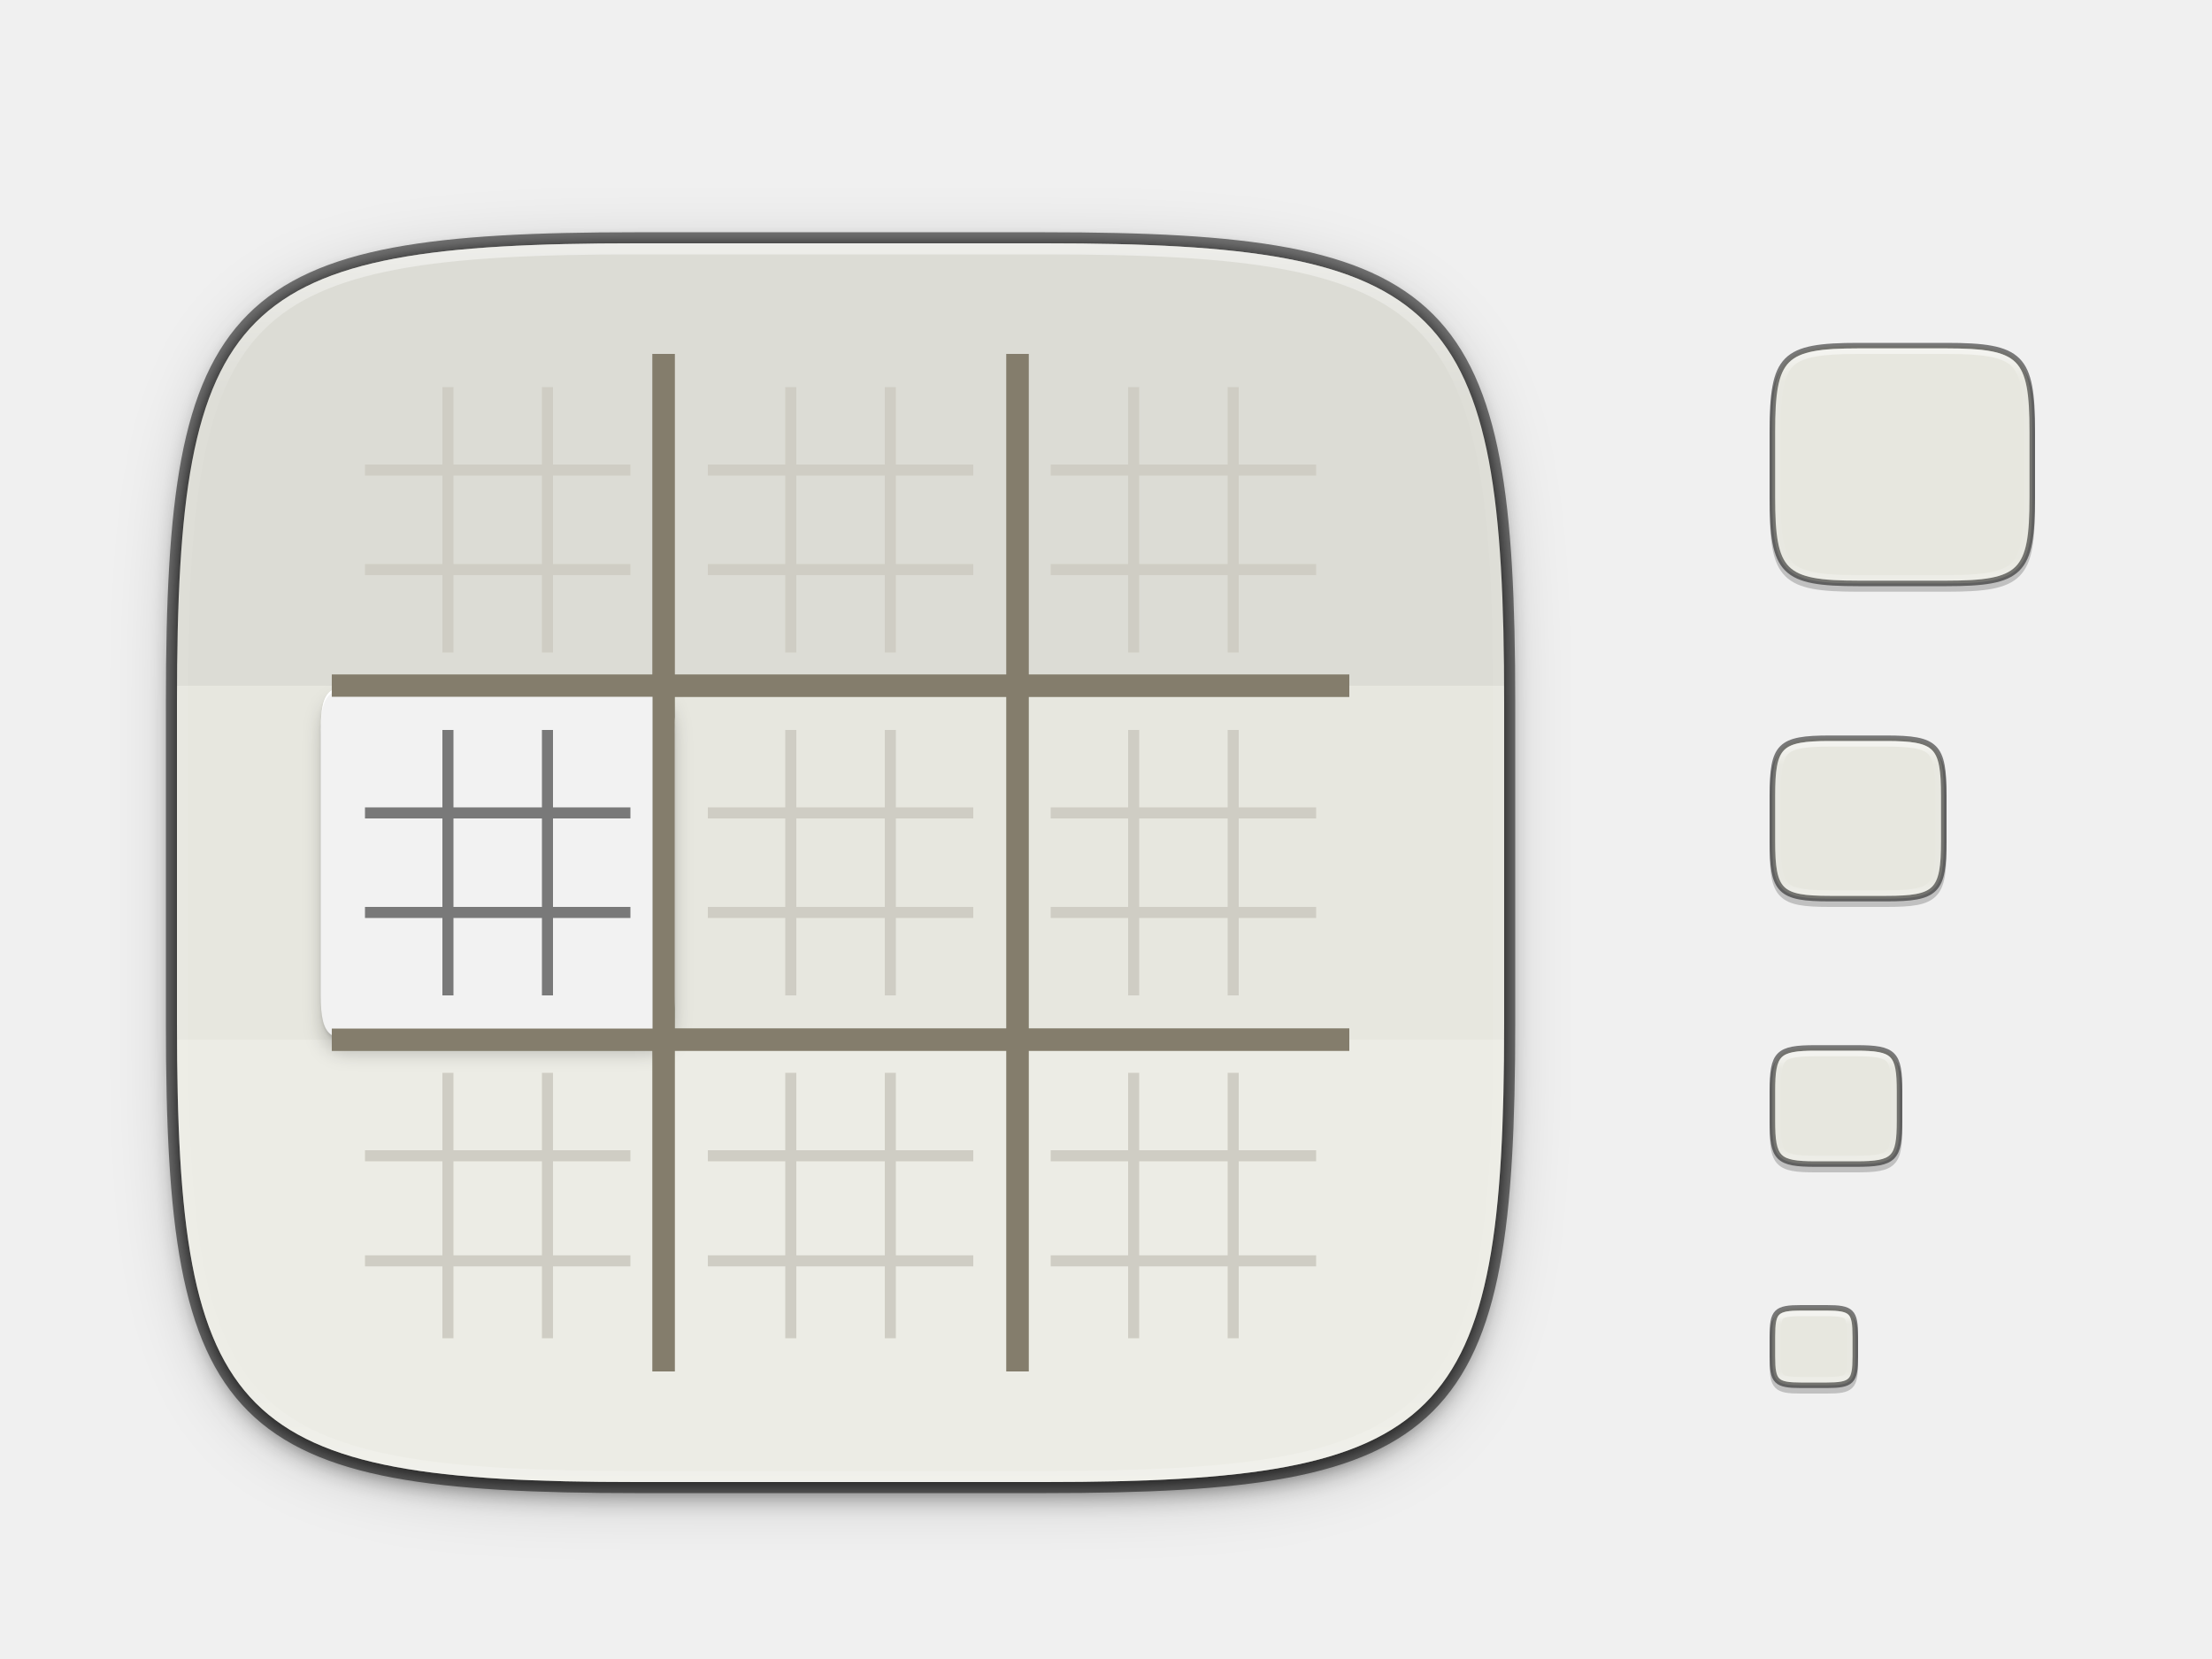
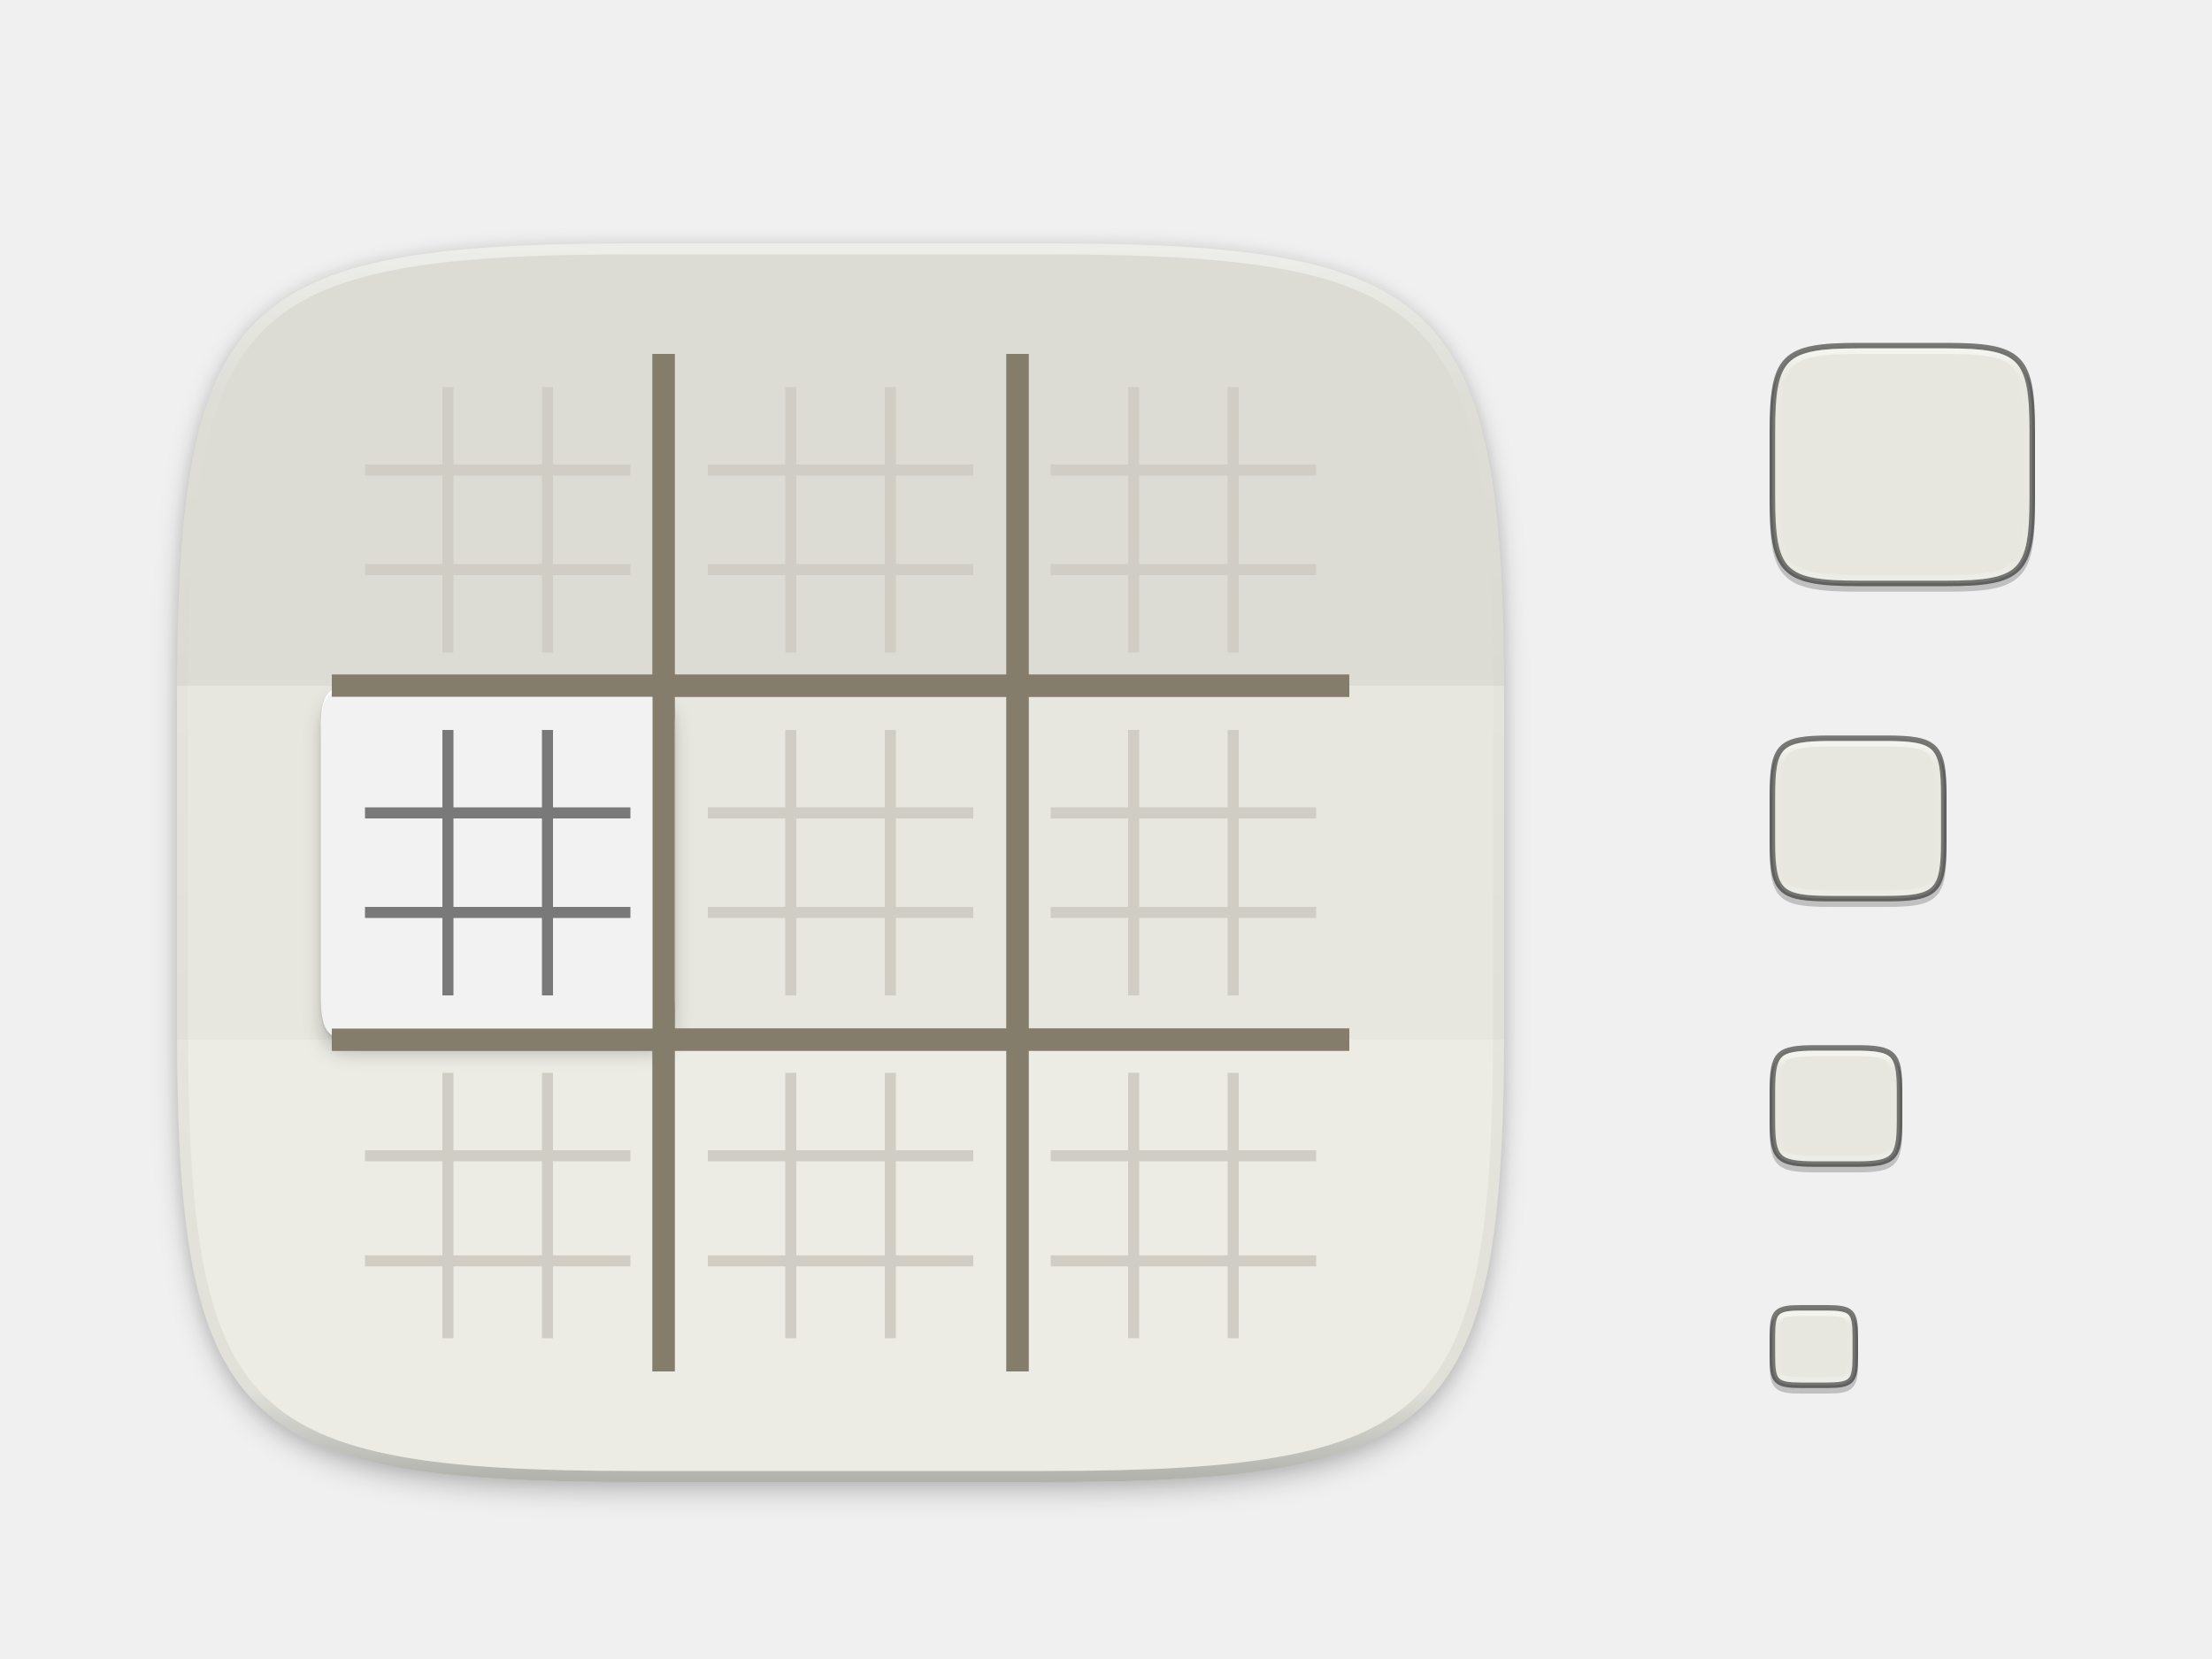
<svg xmlns="http://www.w3.org/2000/svg" xmlns:xlink="http://www.w3.org/1999/xlink" width="400" height="300" id="svg11300" version="1.0" style="display:inline;enable-background:new">
  <defs id="defs3">
    <linearGradient id="linearGradient927">
      <stop style="stop-color:#ffffff;stop-opacity:1;" offset="0" id="stop923" />
      <stop id="stop933" offset="0.125" style="stop-color:#ffffff;stop-opacity:0.098" />
      <stop id="stop931" offset="0.925" style="stop-color:#ffffff;stop-opacity:0.098" />
      <stop style="stop-color:#ffffff;stop-opacity:0.498" offset="1" id="stop925" />
    </linearGradient>
    <clipPath clipPathUnits="userSpaceOnUse" id="clipPath9430">
      <path id="path9432" d="m 166.062,-196 h 179.875 C 491.235,-196 512,-175.287 512,-30.125 v 148.25 C 512,263.286 491.235,284 345.938,284 H 166.062 C 20.765,284 0,263.286 0,118.125 V -30.125 C 0,-175.287 20.765,-196 166.062,-196 Z" style="color:#000000;display:inline;overflow:visible;visibility:visible;fill:#ffffff;fill-opacity:1;fill-rule:nonzero;stroke:none;stroke-width:1;marker:none;enable-background:new" />
    </clipPath>
    <linearGradient xlink:href="#linearGradient927" id="linearGradient929" x1="168" y1="239" x2="168" y2="279" gradientUnits="userSpaceOnUse" gradientTransform="matrix(-1,0,0,1,512,-175)" />
    <linearGradient xlink:href="#linearGradient927" id="linearGradient965" x1="112" y1="255" x2="112" y2="281" gradientUnits="userSpaceOnUse" gradientTransform="matrix(-1,0,0,1,448,-120)" />
    <linearGradient xlink:href="#linearGradient927" id="linearGradient1006" x1="64" y1="263" x2="64" y2="281" gradientUnits="userSpaceOnUse" gradientTransform="matrix(-1,0,0,1,396,-72)" />
    <linearGradient xlink:href="#linearGradient927" id="linearGradient1045" x1="760" y1="254" x2="760" y2="265" gradientUnits="userSpaceOnUse" gradientTransform="translate(-432,-16)" />
    <clipPath clipPathUnits="userSpaceOnUse" id="clipPath1082">
      <path id="path1084" d="M 361.938,-212 C 507.235,-212 528,-191.287 528,-46.125 V 70.125 C 528,215.286 507.235,236 361.938,236 H 214.062 C 68.765,236 48,215.286 48,70.125 V -46.125 C 48,-191.287 68.765,-212 214.062,-212 Z" style="display:inline;opacity:1;fill:#8c59d9;fill-opacity:1;stroke:none;stroke-width:2;stroke-linecap:round;stroke-linejoin:round;stroke-miterlimit:4;stroke-dasharray:none;stroke-dashoffset:0;stroke-opacity:1;enable-background:new" />
    </clipPath>
-     <linearGradient xlink:href="#linearGradient927" id="linearGradient1108" x1="296" y1="-212" x2="296" y2="236" gradientUnits="userSpaceOnUse" />
-     <filter style="color-interpolation-filters:sRGB" id="filter4560" x="-0.023" width="1.046" y="-0.025" height="1.05">
-       <feGaussianBlur stdDeviation="2.32" id="feGaussianBlur4562" />
-     </filter>
    <filter style="color-interpolation-filters:sRGB" id="filter4569" x="-0.012" width="1.023" y="-0.012" height="1.025">
      <feGaussianBlur stdDeviation="1.16" id="feGaussianBlur4571" />
-     </filter>
-     <filter style="color-interpolation-filters:sRGB" id="filter4575" x="-0.058" width="1.116" y="-0.062" height="1.124">
-       <feGaussianBlur stdDeviation="5.8" id="feGaussianBlur4577" />
    </filter>
    <filter style="color-interpolation-filters:sRGB" id="filter12940" x="-0.06" width="1.12" y="-0.06" height="1.12">
      <feGaussianBlur stdDeviation="3.2" id="feGaussianBlur12942" />
    </filter>
    <filter style="color-interpolation-filters:sRGB" id="filter12934" x="-0.012" width="1.024" y="-0.012" height="1.024">
      <feGaussianBlur stdDeviation="0.64" id="feGaussianBlur12936" />
    </filter>
+     <filter style="color-interpolation-filters:sRGB" id="filter904" x="-0.023" width="1.046" y="-0.025" height="1.05">
+       <feGaussianBlur stdDeviation="2.32" id="feGaussianBlur906" />
+     </filter>
+     <linearGradient xlink:href="#linearGradient1013" id="linearGradient1108" x1="296" y1="-212" x2="296" y2="236" gradientUnits="userSpaceOnUse" />
+     <linearGradient id="linearGradient1013">
+       <stop id="stop1005" offset="0" style="stop-color:#ffffff;stop-opacity:1;" />
+       <stop style="stop-color:#ffffff;stop-opacity:0.098" offset="0.125" id="stop1007" />
+       <stop style="stop-color:#000000;stop-opacity:0.098" offset="0.925" id="stop1009" />
+       <stop id="stop1011" offset="1" style="stop-color:#000000;stop-opacity:0.498" />
+     </linearGradient>
+     <clipPath clipPathUnits="userSpaceOnUse" id="clipPath1082-3">
+       <path id="path1084-6" d="M 361.938,-212 C 507.235,-212 528,-191.287 528,-46.125 V 70.125 C 528,215.286 507.235,236 361.938,236 H 214.062 C 68.765,236 48,215.286 48,70.125 V -46.125 C 48,-191.287 68.765,-212 214.062,-212 Z" style="display:inline;opacity:1;fill:#8c59d9;fill-opacity:1;stroke:none;stroke-width:2;stroke-linecap:round;stroke-linejoin:round;stroke-miterlimit:4;stroke-dasharray:none;stroke-dashoffset:0;stroke-opacity:1;enable-background:new" />
+     </clipPath>
  </defs>
  <g style="display:inline" id="layer1">
    <g style="display:none" id="layer7">
      <text y="-8.255" xml:space="preserve" x="19.007" style="font-style:normal;font-variant:normal;font-weight:normal;font-stretch:normal;line-height:0%;font-family:'DejaVu Sans';-inkscape-font-specification:'DejaVu Sans';display:inline;fill:#000000;fill-opacity:1;stroke:none;enable-background:new" id="context">
        <tspan style="font-style:normal;font-variant:normal;font-weight:normal;font-stretch:normal;font-size:18px;line-height:1.25;font-family:'DejaVu Sans';-inkscape-font-specification:'DejaVu Sans'" y="-8.255" x="19.007" id="tspan3933">apps</tspan>
      </text>
      <text y="-8.255" xml:space="preserve" x="146.488" style="font-style:normal;font-variant:normal;font-weight:bold;font-stretch:normal;line-height:0%;font-family:'DejaVu Sans';-inkscape-font-specification:'DejaVu Sans Bold';text-align:start;writing-mode:lr-tb;text-anchor:start;display:inline;fill:#000000;fill-opacity:1;stroke:none;enable-background:new" id="icon-name">
        <tspan style="font-style:normal;font-variant:normal;font-weight:bold;font-stretch:normal;font-size:18px;line-height:1.25;font-family:'DejaVu Sans';-inkscape-font-specification:'DejaVu Sans Bold'" y="-8.255" x="146.488" id="tspan3937">sudoku-app</tspan>
      </text>
      <rect style="display:inline;overflow:visible;visibility:visible;fill:#cdcdcd;fill-opacity:1;fill-rule:nonzero;stroke:none;stroke-width:2;marker:none;enable-background:accumulate" id="rect16x16" width="16" height="16" x="320" y="236" />
      <rect style="display:inline;overflow:visible;visibility:visible;fill:#cdcdcd;fill-opacity:1;fill-rule:nonzero;stroke:none;stroke-width:2;marker:none;enable-background:accumulate" id="rect24x24" width="24" height="24" x="320" y="188" />
      <rect style="display:inline;overflow:visible;visibility:visible;fill:#cdcdcd;fill-opacity:1;fill-rule:nonzero;stroke:none;stroke-width:2;marker:none;enable-background:accumulate" id="rect32x32" width="32" height="32" x="320" y="132" />
      <rect y="60" x="320" height="48" width="48" id="rect48x48" style="display:inline;overflow:visible;visibility:visible;fill:#cdcdcd;fill-opacity:1;fill-rule:nonzero;stroke:none;stroke-width:2;marker:none;enable-background:accumulate" />
      <rect style="display:inline;overflow:visible;visibility:visible;fill:#cdcdcd;fill-opacity:1;fill-rule:nonzero;stroke:none;stroke-width:2;marker:none;enable-background:accumulate" id="rect3951" width="256" height="256" x="24" y="28" />
    </g>
    <g id="layer4" style="display:inline">
-       <path style="display:inline;opacity:0.5;fill:#000000;fill-opacity:1;stroke:none;stroke-width:2;stroke-linecap:round;stroke-linejoin:round;stroke-miterlimit:4;stroke-dasharray:none;stroke-dashoffset:0;stroke-opacity:1;filter:url(#filter4560);enable-background:new" d="m 188.969,46 c 72.649,0 83.031,10.357 83.031,82.938 v 58.125 c 0,72.581 -10.383,82.938 -83.031,82.938 h -73.938 C 42.383,270 32,259.643 32,187.062 v -58.125 c 0,-72.581 10.383,-82.938 83.031,-82.938 z" id="path4565" />
      <path style="color:#000000;font-style:normal;font-variant:normal;font-weight:normal;font-stretch:normal;font-size:medium;line-height:normal;font-family:sans-serif;font-variant-ligatures:normal;font-variant-position:normal;font-variant-caps:normal;font-variant-numeric:normal;font-variant-alternates:normal;font-feature-settings:normal;text-indent:0;text-align:start;text-decoration:none;text-decoration-line:none;text-decoration-style:solid;text-decoration-color:#000000;letter-spacing:normal;word-spacing:normal;text-transform:none;writing-mode:lr-tb;direction:ltr;text-orientation:mixed;dominant-baseline:auto;baseline-shift:baseline;text-anchor:start;white-space:normal;shape-padding:0;clip-rule:nonzero;display:inline;overflow:visible;visibility:visible;opacity:0.2;isolation:auto;mix-blend-mode:normal;color-interpolation:sRGB;color-interpolation-filters:linearRGB;solid-color:#000000;solid-opacity:1;vector-effect:none;fill:#000000;fill-opacity:1;fill-rule:nonzero;stroke:none;stroke-width:1;stroke-linecap:round;stroke-linejoin:round;stroke-miterlimit:4;stroke-dasharray:none;stroke-dashoffset:0;stroke-opacity:1;color-rendering:auto;image-rendering:auto;shape-rendering:auto;text-rendering:auto;enable-background:accumulate" d="m 351.932,63 c 6.835,0 10.873,0.449 13.246,2.818 C 367.551,68.188 368,72.222 368,79.051 v 11.898 c 0,6.828 -0.449,10.863 -2.822,13.232 C 362.805,106.551 358.766,107 351.932,107 h -15.863 c -6.835,0 -10.873,-0.449 -13.246,-2.818 C 320.449,101.812 320,97.777 320,90.949 V 79.051 c 0,-6.828 0.449,-10.863 2.822,-13.232 C 325.195,63.449 329.234,63 336.068,63 Z" id="path907" />
      <path style="color:#000000;font-style:normal;font-variant:normal;font-weight:normal;font-stretch:normal;font-size:medium;line-height:normal;font-family:sans-serif;font-variant-ligatures:normal;font-variant-position:normal;font-variant-caps:normal;font-variant-numeric:normal;font-variant-alternates:normal;font-feature-settings:normal;text-indent:0;text-align:start;text-decoration:none;text-decoration-line:none;text-decoration-style:solid;text-decoration-color:#000000;letter-spacing:normal;word-spacing:normal;text-transform:none;writing-mode:lr-tb;direction:ltr;text-orientation:mixed;dominant-baseline:auto;baseline-shift:baseline;text-anchor:start;white-space:normal;shape-padding:0;clip-rule:nonzero;display:inline;overflow:visible;visibility:visible;opacity:0.2;isolation:auto;mix-blend-mode:normal;color-interpolation:sRGB;color-interpolation-filters:linearRGB;solid-color:#000000;solid-opacity:1;vector-effect:none;fill:#000000;fill-opacity:1;fill-rule:nonzero;stroke:none;stroke-width:1;stroke-linecap:round;stroke-linejoin:round;stroke-miterlimit:4;stroke-dasharray:none;stroke-dashoffset:0;stroke-opacity:1;color-rendering:auto;image-rendering:auto;shape-rendering:auto;text-rendering:auto;enable-background:new" d="m 341.121,134 c 4.564,0 7.304,0.287 8.947,1.928 1.643,1.641 1.932,4.379 1.932,8.939 v 8.266 c 0,4.56 -0.289,7.299 -1.932,8.939 C 348.425,163.713 345.685,164 341.121,164 h -10.242 c -4.564,0 -7.304,-0.287 -8.947,-1.928 C 320.289,160.431 320,157.693 320,153.133 v -8.266 c 0,-4.56 0.289,-7.299 1.932,-8.939 C 323.575,134.287 326.315,134 330.879,134 Z" id="path1011" />
      <path style="color:#000000;font-style:normal;font-variant:normal;font-weight:normal;font-stretch:normal;font-size:medium;line-height:normal;font-family:sans-serif;font-variant-ligatures:normal;font-variant-position:normal;font-variant-caps:normal;font-variant-numeric:normal;font-variant-alternates:normal;font-feature-settings:normal;text-indent:0;text-align:start;text-decoration:none;text-decoration-line:none;text-decoration-style:solid;text-decoration-color:#000000;letter-spacing:normal;word-spacing:normal;text-transform:none;writing-mode:lr-tb;direction:ltr;text-orientation:mixed;dominant-baseline:auto;baseline-shift:baseline;text-anchor:start;white-space:normal;shape-padding:0;clip-rule:nonzero;display:inline;overflow:visible;visibility:visible;opacity:0.2;isolation:auto;mix-blend-mode:normal;color-interpolation:sRGB;color-interpolation-filters:linearRGB;solid-color:#000000;solid-opacity:1;vector-effect:none;fill:#000000;fill-opacity:1;fill-rule:nonzero;stroke:none;stroke-width:1;stroke-linecap:round;stroke-linejoin:round;stroke-miterlimit:4;stroke-dasharray:none;stroke-dashoffset:0;stroke-opacity:1;color-rendering:auto;image-rendering:auto;shape-rendering:auto;text-rendering:auto;enable-background:new" d="m 335.715,190 c 3.429,1e-5 5.523,0.206 6.801,1.482 1.278,1.277 1.484,3.367 1.484,6.793 v 5.449 c 0,3.426 -0.206,5.516 -1.484,6.793 C 341.237,211.794 339.144,212 335.715,212 h -7.43 c -3.429,0 -5.523,-0.206 -6.801,-1.482 C 320.206,209.241 320,207.151 320,203.725 v -5.449 c 0,-3.426 0.206,-5.516 1.484,-6.793 1.278,-1.277 3.372,-1.482 6.801,-1.482 z" id="path1013" />
      <path style="color:#000000;font-style:normal;font-variant:normal;font-weight:normal;font-stretch:normal;font-size:medium;line-height:normal;font-family:sans-serif;font-variant-ligatures:normal;font-variant-position:normal;font-variant-caps:normal;font-variant-numeric:normal;font-variant-alternates:normal;font-feature-settings:normal;text-indent:0;text-align:start;text-decoration:none;text-decoration-line:none;text-decoration-style:solid;text-decoration-color:#000000;letter-spacing:normal;word-spacing:normal;text-transform:none;writing-mode:lr-tb;direction:ltr;text-orientation:mixed;dominant-baseline:auto;baseline-shift:baseline;text-anchor:start;white-space:normal;shape-padding:0;clip-rule:nonzero;display:inline;overflow:visible;visibility:visible;opacity:0.2;isolation:auto;mix-blend-mode:normal;color-interpolation:sRGB;color-interpolation-filters:linearRGB;solid-color:#000000;solid-opacity:1;vector-effect:none;fill:#000000;fill-opacity:1;fill-rule:nonzero;stroke:none;stroke-width:1;stroke-linecap:round;stroke-linejoin:round;stroke-miterlimit:4;stroke-dasharray:none;stroke-dashoffset:0;stroke-opacity:1;color-rendering:auto;image-rendering:auto;shape-rendering:auto;text-rendering:auto;enable-background:new" d="m 325.689,237 c -2.294,0 -3.737,0.125 -4.65,1.037 C 320.126,238.949 320,240.392 320,242.684 v 3.633 c 0,2.292 0.126,3.734 1.039,4.646 0.913,0.912 2.356,1.037 4.65,1.037 h 4.621 c 2.294,0 3.737,-0.125 4.65,-1.037 0.913,-0.912 1.039,-2.354 1.039,-4.646 v -3.633 c 0,-2.292 -0.126,-3.734 -1.039,-4.646 C 334.048,237.125 332.605,237 330.311,237 Z" id="path1050" />
-       <path id="path4558" d="m 188.969,44 c 72.649,0 83.031,10.357 83.031,82.938 v 58.125 c 0,72.581 -10.383,82.938 -83.031,82.938 h -73.938 C 42.383,268 32,257.643 32,185.062 v -58.125 c 0,-72.581 10.383,-82.938 83.031,-82.938 z" style="display:inline;opacity:0.5;fill:#000000;fill-opacity:1;stroke:#000000;stroke-width:4;stroke-linecap:round;stroke-linejoin:round;stroke-miterlimit:4;stroke-dasharray:none;stroke-dashoffset:0;stroke-opacity:1;enable-background:new" />
-       <path id="path4567" d="m 188.969,44 c 72.649,0 83.031,10.357 83.031,82.938 v 58.125 c 0,72.581 -10.383,82.938 -83.031,82.938 h -73.938 C 42.383,268 32,257.643 32,185.062 v -58.125 c 0,-72.581 10.383,-82.938 83.031,-82.938 z" style="display:inline;opacity:0.5;fill:#000000;fill-opacity:1;stroke:none;stroke-width:2;stroke-linecap:round;stroke-linejoin:round;stroke-miterlimit:4;stroke-dasharray:none;stroke-dashoffset:0;stroke-opacity:1;filter:url(#filter4569);enable-background:new" />
-       <path id="path4573" d="m 188.969,46 c 72.649,0 83.031,10.357 83.031,82.938 v 58.125 c 0,72.581 -10.383,82.938 -83.031,82.938 h -73.938 C 42.383,270 32,259.643 32,187.062 v -58.125 c 0,-72.581 10.383,-82.938 83.031,-82.938 z" style="display:inline;opacity:0.2;fill:#000000;fill-opacity:1;stroke:none;stroke-width:2;stroke-linecap:round;stroke-linejoin:round;stroke-miterlimit:4;stroke-dasharray:none;stroke-dashoffset:0;stroke-opacity:1;filter:url(#filter4575);enable-background:new" />
+       <path id="path4567" d="m 188.969,44 c 72.649,0 83.031,10.357 83.031,82.938 v 58.125 c 0,72.581 -10.383,82.938 -83.031,82.938 h -73.938 C 42.383,268 32,257.643 32,185.062 v -58.125 c 0,-72.581 10.383,-82.938 83.031,-82.938 z" style="display:inline;opacity:0.1;fill:#000000;fill-opacity:1;stroke:none;stroke-width:2;stroke-linecap:round;stroke-linejoin:round;stroke-miterlimit:4;stroke-dasharray:none;stroke-dashoffset:0;stroke-opacity:1;filter:url(#filter4569);enable-background:new" />
+       <path style="display:inline;opacity:0.2;fill:#000000;fill-opacity:1;stroke:none;stroke-width:2;stroke-linecap:round;stroke-linejoin:round;stroke-miterlimit:4;stroke-dasharray:none;stroke-dashoffset:0;stroke-opacity:1;filter:url(#filter904);enable-background:new" d="m 188.969,46 c 72.649,0 83.031,10.357 83.031,82.938 v 58.125 c 0,72.581 -10.383,82.938 -83.031,82.938 h -73.938 C 42.383,270 32,259.643 32,187.062 v -58.125 c 0,-72.581 10.383,-82.938 83.031,-82.938 z" id="path902" />
    </g>
    <g id="layer2" style="display:inline">
      <path style="opacity:1;fill:#e7e7df;fill-opacity:1;stroke:none;stroke-width:2;stroke-linecap:round;stroke-linejoin:round;stroke-miterlimit:4;stroke-dasharray:none;stroke-dashoffset:0;stroke-opacity:1" d="M 188.969,44 C 261.617,44 272,54.357 272,126.938 v 58.125 C 272,257.643 261.617,268 188.969,268 h -73.938 C 42.383,268 32,257.643 32,185.062 v -58.125 C 32,54.357 42.383,44 115.031,44 Z" id="rect877" />
      <path id="path888" d="M 351.932,62.5 C 365.553,62.5 367.5,64.442 367.5,78.051 V 89.949 C 367.5,103.558 365.553,105.5 351.932,105.5 H 336.068 C 322.447,105.5 320.5,103.558 320.5,89.949 V 78.051 C 320.5,64.442 322.447,62.5 336.068,62.5 Z" style="opacity:1;fill:#e7e7df;fill-opacity:1;stroke:none;stroke-width:2;stroke-linecap:round;stroke-linejoin:round;stroke-miterlimit:4;stroke-dasharray:none;stroke-dashoffset:0;stroke-opacity:1" />
      <path id="path942" d="m 341.121,133.5 c 9.081,0 10.379,1.295 10.379,10.367 v 8.266 c 0,9.073 -1.298,10.367 -10.379,10.367 H 330.879 C 321.798,162.5 320.5,161.205 320.5,152.133 v -8.266 c 0,-9.073 1.298,-10.367 10.379,-10.367 z" style="opacity:1;fill:#e7e7df;fill-opacity:1;stroke:none;stroke-width:2;stroke-linecap:round;stroke-linejoin:round;stroke-miterlimit:4;stroke-dasharray:none;stroke-dashoffset:0;stroke-opacity:1" />
      <path style="opacity:1;fill:#e7e7df;fill-opacity:1;stroke:none;stroke-width:2;stroke-linecap:round;stroke-linejoin:round;stroke-miterlimit:4;stroke-dasharray:none;stroke-dashoffset:0;stroke-opacity:1" d="m 330.311,236.5 c 4.541,0 5.189,0.647 5.189,5.184 v 3.633 c 0,4.536 -0.649,5.184 -5.189,5.184 h -4.621 c -4.541,0 -5.189,-0.647 -5.189,-5.184 v -3.633 c 0,-4.536 0.649,-5.184 5.189,-5.184 z" id="path946" />
      <path style="opacity:1;fill:#e7e7df;fill-opacity:1;stroke:none;stroke-width:2;stroke-linecap:round;stroke-linejoin:round;stroke-miterlimit:4;stroke-dasharray:none;stroke-dashoffset:0;stroke-opacity:1" d="m 335.716,189.5 c 6.811,10e-6 7.784,0.971 7.784,7.775 v 5.449 c 0,6.804 -0.973,7.775 -7.784,7.775 h -7.432 c -6.811,0 -7.784,-0.971 -7.784,-7.775 v -5.449 c 0,-6.804 0.973,-7.775 7.784,-7.775 z" id="path948" />
      <path style="display:inline;enable-background:new;opacity:0.2;fill:#ffffff;fill-opacity:1;stroke:none;stroke-width:2;stroke-linecap:round;stroke-linejoin:round;stroke-miterlimit:4;stroke-dasharray:none;stroke-dashoffset:0;stroke-opacity:1" d="m 32.014,188 c 0.294,69.883 11.376,80 83.018,80 h 73.938 c 71.642,0 82.724,-10.117 83.018,-80 z" id="path908" />
      <path id="path912" d="M 115.031,44 C 43.39,44 32.307,54.116 32.014,124 H 271.986 C 271.693,54.116 260.61,44 188.969,44 Z" style="display:inline;enable-background:new;opacity:0.05;fill:#000000;fill-opacity:1;stroke:none;stroke-width:2;stroke-linecap:round;stroke-linejoin:round;stroke-miterlimit:4;stroke-dasharray:none;stroke-dashoffset:0;stroke-opacity:1" />
+       <path id="path1068" d="M 361.938,-212 C 507.235,-212 528,-191.287 528,-46.125 V 70.125 C 528,215.286 507.235,236 361.938,236 H 214.062 C 68.765,236 48,215.286 48,70.125 V -46.125 C 48,-191.287 68.765,-212 214.062,-212 Z" style="display:inline;opacity:0.5;fill:none;fill-opacity:1;stroke:url(#linearGradient1108);stroke-width:8;stroke-linecap:round;stroke-linejoin:round;stroke-miterlimit:4;stroke-dasharray:none;stroke-dashoffset:0;stroke-opacity:1;enable-background:new" clip-path="url(#clipPath1082-3)" transform="matrix(0.5,0,0,0.5,8,150)" />
    </g>
    <g id="layer6" style="display:inline">
      <path style="color:#000000;display:inline;overflow:visible;visibility:visible;opacity:1;fill:#847d6c;fill-opacity:1;fill-rule:nonzero;stroke:none;stroke-width:3;marker:none;enable-background:accumulate" d="m 118,64 v 58 H 60 v 4 H 118 v 60 H 60 v 4 H 118 v 58 h 4 v -58 h 60 v 58 h 4 v -58 h 58 v -4 h -58 v -60 h 58 v -4 H 186 V 64 h -4 v 58 H 122 V 64 Z m 4,62 h 60 v 60 h -60 z" id="path4635" />
      <path style="color:#000000;display:inline;overflow:visible;visibility:visible;opacity:1;fill:#cfcdc4;fill-opacity:1;fill-rule:nonzero;stroke:none;stroke-width:2.121;marker:none;enable-background:accumulate" d="M 80,70 V 84 H 66 v 2 H 80 v 16 H 66 v 2 H 80 v 14 h 2 v -14 h 16 v 14 h 2 v -14 h 14 v -2 H 82 V 86 h 32 V 84 H 100 V 70 H 98 V 84 H 82 V 70 Z m 62,0 v 14 h -14 v 2 h 14 v 16 h -14 v 2 h 14 v 14 h 2 v -14 h 16 v 14 h 2 v -14 h 14 v -2 H 162 V 86 h 14 V 84 H 162 V 70 h -2 V 84 H 144 V 70 Z m 62,0 v 14 h -14 v 2 h 16 v 16 h -16 v 2 h 14 v 14 h 2 v -14 h 16 v 14 h 2 v -14 h 14 v -2 H 224 V 86 h 14 V 84 H 224 V 70 h -2 V 84 H 206 V 70 Z M 98,86 h 2 v 16 h -2 z m 46,0 h 16 v 16 h -16 z m 60,0 h 18 v 16 H 204 Z M 80,132 v 14 H 66 v 2 H 80 v 16 H 66 v 2 H 80 v 14 h 2 v -14 h 16 v 14 h 2 v -14 h 14 v -2 h -14 v -16 h 14 v -2 h -14 v -14 h -2 v 14 H 82 v -14 z m 62,0 v 14 h -14 v 2 h 14 v 16 h -14 v 2 h 14 v 14 h 2 v -14 h 16 v 14 h 2 v -14 h 14 v -2 h -14 v -16 h 14 v -2 h -14 v -14 h -2 v 14 h -16 v -14 z m 62,0 v 14 h -14 v 2 h 14 v 16 h -14 v 2 h 14 v 14 h 2 v -14 h 16 v 14 h 2 v -14 h 14 v -2 h -14 v -16 h 14 v -2 h -14 v -14 h -2 v 14 H 206 V 132 Z M 82,148 h 16 v 16 H 82 Z m 62,0 h 16 v 16 h -16 z m 62,0 h 16 v 16 H 206 Z M 80,194 v 14 H 66 v 2 H 80 v 17 H 66 v 2 H 80 v 13 h 2 v -13 h 16 v 13 h 2 v -13 h 14 v -2 h -14 v -17 h 14 v -2 h -14 v -14 h -2 v 14 H 82 v -14 z m 62,0 v 14 h -14 v 2 h 14 v 17 h -14 v 2 h 14 v 13 h 2 v -13 h 16 v 13 h 2 v -13 h 14 v -2 h -14 v -17 h 14 v -2 h -14 v -14 h -2 v 14 h -16 v -14 z m 62,0 v 14 h -14 v 2 h 14 v 17 h -14 v 2 h 14 v 13 h 2 v -13 h 16 v 13 h 2 v -13 h 14 v -2 h -14 v -17 h 14 v -2 h -14 v -14 h -2 v 14 H 206 V 194 Z M 82,210 h 16 v 17 H 82 Z m 62,0 h 16 v 17 h -16 z m 62,0 h 16 v 17 h -16 z" id="path5495" />
      <path style="opacity:0.2;fill:#000000;fill-opacity:1;stroke:none;stroke-width:16;stroke-miterlimit:4;stroke-dasharray:none;stroke-opacity:1;filter:url(#filter12940)" d="m 88,-15 h 96 c 12,0 16,0 16,16 v 96 c 0,16 -4,16 -16,16 H 88 C 76,113 72,113 72,97 V 1 c 0,-16 4,-16 16,-16 z" id="path12938" transform="matrix(0.5,0,0,0.5,22,134)" />
      <path id="path12932" d="m 88,-19 h 96 c 12,0 16,0 16,16 v 96 c 0,16 -4,16 -16,16 H 88 C 76,109 72,109 72,93 V -3 c 0,-16 4,-16 16,-16 z" style="opacity:0.1;fill:#000000;fill-opacity:1;stroke:none;stroke-width:16;stroke-miterlimit:4;stroke-dasharray:none;stroke-opacity:1;filter:url(#filter12934)" transform="matrix(0.5,0,0,0.5,22,134)" />
      <path style="opacity:1;fill:#f2f2f2;fill-opacity:1;stroke:none;stroke-width:8;stroke-miterlimit:4;stroke-dasharray:none;stroke-opacity:1" d="m 66,124 h 48 c 6,0 8,0 8,8 v 48 c 0,8 -2,8 -8,8 H 66 c -6,0 -8,0 -8,-8 v -48 c 0,-8 2,-8 8,-8 z" id="rect12893" />
      <path id="path12895" d="m 80,132 v 14 H 66 v 2 h 14 v 16 H 66 v 2 h 14 v 14 h 2 v -14 h 16 v 14 h 2 v -14 h 14 v -2 h -14 v -16 h 14 v -2 h -14 v -14 h -2 v 14 H 82 v -14 z m 2,16 h 16 v 16 H 82 Z" style="color:#000000;display:inline;overflow:visible;visibility:visible;opacity:0.5;fill:#000000;fill-opacity:1;fill-rule:nonzero;stroke:none;stroke-width:2.121;marker:none;enable-background:accumulate" />
      <path style="opacity:1;fill:#ffffff;fill-opacity:1;stroke:none;stroke-width:8;stroke-miterlimit:4;stroke-dasharray:none;stroke-opacity:1" d="m 66,124 c -6,0 -8,0 -8,8 v 0.5 c 0,-8 2,-8 8,-8 h 48 c 6,0 8,0 8,8 V 132 c 0,-8 -2,-8 -8,-8 z" id="path12927" />
      <path id="path953" d="m 118,64 v 58 H 60 v 4 H 118 v 60 H 60 v 4 H 118 v 58 h 4 v -58 h 60 v 58 h 4 v -58 h 58 v -4 h -58 v -60 h 58 v -4 H 186 V 64 h -4 v 58 H 122 V 64 Z m 4,62 h 60 v 60 h -60 z" style="color:#000000;display:inline;overflow:visible;visibility:visible;opacity:1;fill:#847d6c;fill-opacity:1;fill-rule:nonzero;stroke:none;stroke-width:3;marker:none;enable-background:accumulate" />
    </g>
    <g id="layer5" style="display:inline">
      <path style="display:inline;opacity:0.5;fill:none;fill-opacity:1;stroke:#000000;stroke-width:1;stroke-linecap:round;stroke-linejoin:round;stroke-miterlimit:4;stroke-dasharray:none;stroke-dashoffset:0;stroke-opacity:1;enable-background:new" d="m 341.121,133.5 c 9.081,0 10.379,1.295 10.379,10.367 v 8.266 c 0,9.073 -1.298,10.367 -10.379,10.367 H 330.879 C 321.798,162.5 320.5,161.205 320.5,152.133 v -8.266 c 0,-9.073 1.298,-10.367 10.379,-10.367 z" id="path950" />
      <path style="display:inline;opacity:0.5;fill:none;fill-opacity:1;stroke:#000000;stroke-width:1;stroke-linecap:round;stroke-linejoin:round;stroke-miterlimit:4;stroke-dasharray:none;stroke-dashoffset:0;stroke-opacity:1;enable-background:new" d="M 351.932,62.5 C 365.553,62.5 367.5,64.442 367.5,78.051 V 89.949 C 367.5,103.558 365.553,105.5 351.932,105.5 H 336.068 C 322.447,105.5 320.5,103.558 320.5,89.949 V 78.051 C 320.5,64.442 322.447,62.5 336.068,62.5 Z" id="path892" />
      <path id="path970" d="m 335.716,189.5 c 6.811,10e-6 7.784,0.971 7.784,7.775 v 5.449 c 0,6.804 -0.973,7.775 -7.784,7.775 h -7.432 c -6.811,0 -7.784,-0.971 -7.784,-7.775 v -5.449 c 0,-6.804 0.973,-7.775 7.784,-7.775 z" style="display:inline;opacity:0.5;fill:none;fill-opacity:1;stroke:#000000;stroke-width:1;stroke-linecap:round;stroke-linejoin:round;stroke-miterlimit:4;stroke-dasharray:none;stroke-dashoffset:0;stroke-opacity:1;enable-background:new" />
      <path id="path1025" d="m 330.311,236.5 c 4.541,0 5.189,0.647 5.189,5.184 v 3.633 c 0,4.536 -0.649,5.184 -5.189,5.184 h -4.621 c -4.541,0 -5.189,-0.647 -5.189,-5.184 v -3.633 c 0,-4.536 0.649,-5.184 5.189,-5.184 z" style="display:inline;opacity:0.5;fill:none;fill-opacity:1;stroke:#000000;stroke-width:1;stroke-linecap:round;stroke-linejoin:round;stroke-miterlimit:4;stroke-dasharray:none;stroke-dashoffset:0;stroke-opacity:1;enable-background:new" />
+       <path style="display:inline;enable-background:accumulate;color:#000000;font-style:normal;font-variant:normal;font-weight:normal;font-stretch:normal;font-size:medium;line-height:normal;font-family:sans-serif;font-variant-ligatures:normal;font-variant-position:normal;font-variant-caps:normal;font-variant-numeric:normal;font-variant-alternates:normal;font-feature-settings:normal;text-indent:0;text-align:start;text-decoration:none;text-decoration-line:none;text-decoration-style:solid;text-decoration-color:#000000;letter-spacing:normal;word-spacing:normal;text-transform:none;writing-mode:lr-tb;direction:ltr;text-orientation:mixed;dominant-baseline:auto;baseline-shift:baseline;text-anchor:start;white-space:normal;shape-padding:0;clip-rule:nonzero;overflow:visible;visibility:visible;opacity:0.5;isolation:auto;mix-blend-mode:normal;color-interpolation:sRGB;color-interpolation-filters:linearRGB;solid-color:#000000;solid-opacity:1;vector-effect:none;fill:none;fill-opacity:1;fill-rule:nonzero;stroke:url(#linearGradient929);stroke-width:1;stroke-linecap:round;stroke-linejoin:round;stroke-miterlimit:4;stroke-dasharray:none;stroke-dashoffset:0;stroke-opacity:1;color-rendering:auto;image-rendering:auto;shape-rendering:auto;text-rendering:auto" d="m 351.932,63.5 h -15.863 c -6.763,0 -10.363,0.559 -12.186,2.379 -1.822,1.82 -2.383,5.415 -2.383,12.172 v 11.898 c 0,6.757 0.56,10.352 2.383,12.172 1.822,1.82 5.422,2.379 12.186,2.379 h 15.863 c 6.763,0 10.363,-0.559 12.186,-2.379 C 365.94,100.301 366.5,96.706 366.5,89.949 V 78.051 c 0,-6.757 -0.56,-10.352 -2.383,-12.172 C 362.295,64.059 358.695,63.5 351.932,63.5 Z" id="path911" />
+       <path style="display:inline;enable-background:accumulate;color:#000000;font-style:normal;font-variant:normal;font-weight:normal;font-stretch:normal;font-size:medium;line-height:normal;font-family:sans-serif;font-variant-ligatures:normal;font-variant-position:normal;font-variant-caps:normal;font-variant-numeric:normal;font-variant-alternates:normal;font-feature-settings:normal;text-indent:0;text-align:start;text-decoration:none;text-decoration-line:none;text-decoration-style:solid;text-decoration-color:#000000;letter-spacing:normal;word-spacing:normal;text-transform:none;writing-mode:lr-tb;direction:ltr;text-orientation:mixed;dominant-baseline:auto;baseline-shift:baseline;text-anchor:start;white-space:normal;shape-padding:0;clip-rule:nonzero;overflow:visible;visibility:visible;opacity:0.5;isolation:auto;mix-blend-mode:normal;color-interpolation:sRGB;color-interpolation-filters:linearRGB;solid-color:#000000;solid-opacity:1;vector-effect:none;fill:none;fill-opacity:1;fill-rule:nonzero;stroke:url(#linearGradient965);stroke-width:1;stroke-linecap:round;stroke-linejoin:round;stroke-miterlimit:4;stroke-dasharray:none;stroke-dashoffset:0;stroke-opacity:1;color-rendering:auto;image-rendering:auto;shape-rendering:auto;text-rendering:auto" d="m 341.121,134.5 h -10.242 c -4.493,0 -6.796,0.397 -7.889,1.488 -1.093,1.091 -1.49,3.39 -1.49,7.879 v 8.266 c 0,4.489 0.398,6.788 1.49,7.879 1.093,1.091 3.396,1.488 7.889,1.488 h 10.242 c 4.493,0 6.796,-0.397 7.889,-1.488 1.093,-1.091 1.49,-3.39 1.49,-7.879 v -8.266 c 0,-4.489 -0.398,-6.788 -1.49,-7.879 C 347.917,134.897 345.614,134.5 341.121,134.5 Z" id="path955" />
+       <path style="display:inline;enable-background:accumulate;color:#000000;font-style:normal;font-variant:normal;font-weight:normal;font-stretch:normal;font-size:medium;line-height:normal;font-family:sans-serif;font-variant-ligatures:normal;font-variant-position:normal;font-variant-caps:normal;font-variant-numeric:normal;font-variant-alternates:normal;font-feature-settings:normal;text-indent:0;text-align:start;text-decoration:none;text-decoration-line:none;text-decoration-style:solid;text-decoration-color:#000000;letter-spacing:normal;word-spacing:normal;text-transform:none;writing-mode:lr-tb;direction:ltr;text-orientation:mixed;dominant-baseline:auto;baseline-shift:baseline;text-anchor:start;white-space:normal;shape-padding:0;clip-rule:nonzero;overflow:visible;visibility:visible;opacity:0.5;isolation:auto;mix-blend-mode:normal;color-interpolation:sRGB;color-interpolation-filters:linearRGB;solid-color:#000000;solid-opacity:1;vector-effect:none;fill:none;fill-opacity:1;fill-rule:nonzero;stroke:url(#linearGradient1006);stroke-width:1;stroke-linecap:round;stroke-linejoin:round;stroke-miterlimit:4;stroke-dasharray:none;stroke-dashoffset:0;stroke-opacity:1;color-rendering:auto;image-rendering:auto;shape-rendering:auto;text-rendering:auto" d="m 335.715,190.5 h -7.432 c -3.358,0 -5.011,0.316 -5.738,1.043 -0.728,0.727 -1.045,2.378 -1.045,5.732 v 5.449 c 0,3.355 0.317,5.006 1.045,5.732 0.728,0.727 2.382,1.043 5.74,1.043 h 7.43 c 3.358,0 5.012,-0.316 5.74,-1.043 0.728,-0.727 1.045,-2.378 1.045,-5.732 v -5.449 c 0,-3.355 -0.317,-5.006 -1.045,-5.732 C 340.727,190.816 339.073,190.5 335.715,190.5 Z" id="path974" />
+       <path style="display:inline;enable-background:accumulate;color:#000000;font-style:normal;font-variant:normal;font-weight:normal;font-stretch:normal;font-size:medium;line-height:normal;font-family:sans-serif;font-variant-ligatures:normal;font-variant-position:normal;font-variant-caps:normal;font-variant-numeric:normal;font-variant-alternates:normal;font-feature-settings:normal;text-indent:0;text-align:start;text-decoration:none;text-decoration-line:none;text-decoration-style:solid;text-decoration-color:#000000;letter-spacing:normal;word-spacing:normal;text-transform:none;writing-mode:lr-tb;direction:ltr;text-orientation:mixed;dominant-baseline:auto;baseline-shift:baseline;text-anchor:start;white-space:normal;shape-padding:0;clip-rule:nonzero;overflow:visible;visibility:visible;opacity:0.5;isolation:auto;mix-blend-mode:normal;color-interpolation:sRGB;color-interpolation-filters:linearRGB;solid-color:#000000;solid-opacity:1;vector-effect:none;fill:none;fill-opacity:1;fill-rule:nonzero;stroke:url(#linearGradient1045);stroke-width:1;stroke-linecap:round;stroke-linejoin:round;stroke-miterlimit:4;stroke-dasharray:none;stroke-dashoffset:0;stroke-opacity:1;color-rendering:auto;image-rendering:auto;shape-rendering:auto;text-rendering:auto" d="m 325.689,237.5 h 4.621 c 2.223,0 3.227,0.235 3.59,0.598 0.363,0.362 0.6,1.365 0.6,3.586 v 3.633 c 0,2.22 -0.237,3.224 -0.6,3.586 -0.363,0.362 -1.367,0.598 -3.59,0.598 h -4.621 c -2.223,0 -3.227,-0.235 -3.59,-0.598 -0.363,-0.362 -0.6,-1.365 -0.6,-3.586 v -3.633 c 0,-2.22 0.237,-3.224 0.6,-3.586 0.363,-0.362 1.367,-0.598 3.59,-0.598 z" id="path1035" />
    </g>
-     <g id="layer3" style="display:inline">
-       <path style="color:#000000;font-style:normal;font-variant:normal;font-weight:normal;font-stretch:normal;font-size:medium;line-height:normal;font-family:sans-serif;font-variant-ligatures:normal;font-variant-position:normal;font-variant-caps:normal;font-variant-numeric:normal;font-variant-alternates:normal;font-feature-settings:normal;text-indent:0;text-align:start;text-decoration:none;text-decoration-line:none;text-decoration-style:solid;text-decoration-color:#000000;letter-spacing:normal;word-spacing:normal;text-transform:none;writing-mode:lr-tb;direction:ltr;text-orientation:mixed;dominant-baseline:auto;baseline-shift:baseline;text-anchor:start;white-space:normal;shape-padding:0;clip-rule:nonzero;display:inline;overflow:visible;visibility:visible;opacity:0.5;isolation:auto;mix-blend-mode:normal;color-interpolation:sRGB;color-interpolation-filters:linearRGB;solid-color:#000000;solid-opacity:1;vector-effect:none;fill:none;fill-opacity:1;fill-rule:nonzero;stroke:url(#linearGradient929);stroke-width:1;stroke-linecap:round;stroke-linejoin:round;stroke-miterlimit:4;stroke-dasharray:none;stroke-dashoffset:0;stroke-opacity:1;color-rendering:auto;image-rendering:auto;shape-rendering:auto;text-rendering:auto;enable-background:accumulate" d="m 351.932,63.5 h -15.863 c -6.763,0 -10.363,0.559 -12.186,2.379 -1.822,1.82 -2.383,5.415 -2.383,12.172 v 11.898 c 0,6.757 0.56,10.352 2.383,12.172 1.822,1.82 5.422,2.379 12.186,2.379 h 15.863 c 6.763,0 10.363,-0.559 12.186,-2.379 C 365.94,100.301 366.5,96.706 366.5,89.949 V 78.051 c 0,-6.757 -0.56,-10.352 -2.383,-12.172 C 362.295,64.059 358.695,63.5 351.932,63.5 Z" id="path911" />
-       <path style="color:#000000;font-style:normal;font-variant:normal;font-weight:normal;font-stretch:normal;font-size:medium;line-height:normal;font-family:sans-serif;font-variant-ligatures:normal;font-variant-position:normal;font-variant-caps:normal;font-variant-numeric:normal;font-variant-alternates:normal;font-feature-settings:normal;text-indent:0;text-align:start;text-decoration:none;text-decoration-line:none;text-decoration-style:solid;text-decoration-color:#000000;letter-spacing:normal;word-spacing:normal;text-transform:none;writing-mode:lr-tb;direction:ltr;text-orientation:mixed;dominant-baseline:auto;baseline-shift:baseline;text-anchor:start;white-space:normal;shape-padding:0;clip-rule:nonzero;display:inline;overflow:visible;visibility:visible;opacity:0.5;isolation:auto;mix-blend-mode:normal;color-interpolation:sRGB;color-interpolation-filters:linearRGB;solid-color:#000000;solid-opacity:1;vector-effect:none;fill:none;fill-opacity:1;fill-rule:nonzero;stroke:url(#linearGradient965);stroke-width:1;stroke-linecap:round;stroke-linejoin:round;stroke-miterlimit:4;stroke-dasharray:none;stroke-dashoffset:0;stroke-opacity:1;color-rendering:auto;image-rendering:auto;shape-rendering:auto;text-rendering:auto;enable-background:accumulate" d="m 341.121,134.5 h -10.242 c -4.493,0 -6.796,0.397 -7.889,1.488 -1.093,1.091 -1.49,3.39 -1.49,7.879 v 8.266 c 0,4.489 0.398,6.788 1.49,7.879 1.093,1.091 3.396,1.488 7.889,1.488 h 10.242 c 4.493,0 6.796,-0.397 7.889,-1.488 1.093,-1.091 1.49,-3.39 1.49,-7.879 v -8.266 c 0,-4.489 -0.398,-6.788 -1.49,-7.879 C 347.917,134.897 345.614,134.5 341.121,134.5 Z" id="path955" />
-       <path style="color:#000000;font-style:normal;font-variant:normal;font-weight:normal;font-stretch:normal;font-size:medium;line-height:normal;font-family:sans-serif;font-variant-ligatures:normal;font-variant-position:normal;font-variant-caps:normal;font-variant-numeric:normal;font-variant-alternates:normal;font-feature-settings:normal;text-indent:0;text-align:start;text-decoration:none;text-decoration-line:none;text-decoration-style:solid;text-decoration-color:#000000;letter-spacing:normal;word-spacing:normal;text-transform:none;writing-mode:lr-tb;direction:ltr;text-orientation:mixed;dominant-baseline:auto;baseline-shift:baseline;text-anchor:start;white-space:normal;shape-padding:0;clip-rule:nonzero;display:inline;overflow:visible;visibility:visible;opacity:0.5;isolation:auto;mix-blend-mode:normal;color-interpolation:sRGB;color-interpolation-filters:linearRGB;solid-color:#000000;solid-opacity:1;vector-effect:none;fill:none;fill-opacity:1;fill-rule:nonzero;stroke:url(#linearGradient1006);stroke-width:1;stroke-linecap:round;stroke-linejoin:round;stroke-miterlimit:4;stroke-dasharray:none;stroke-dashoffset:0;stroke-opacity:1;color-rendering:auto;image-rendering:auto;shape-rendering:auto;text-rendering:auto;enable-background:accumulate" d="m 335.715,190.5 h -7.432 c -3.358,0 -5.011,0.316 -5.738,1.043 -0.728,0.727 -1.045,2.378 -1.045,5.732 v 5.449 c 0,3.355 0.317,5.006 1.045,5.732 0.728,0.727 2.382,1.043 5.74,1.043 h 7.43 c 3.358,0 5.012,-0.316 5.74,-1.043 0.728,-0.727 1.045,-2.378 1.045,-5.732 v -5.449 c 0,-3.355 -0.317,-5.006 -1.045,-5.732 C 340.727,190.816 339.073,190.5 335.715,190.5 Z" id="path974" />
-       <path style="color:#000000;font-style:normal;font-variant:normal;font-weight:normal;font-stretch:normal;font-size:medium;line-height:normal;font-family:sans-serif;font-variant-ligatures:normal;font-variant-position:normal;font-variant-caps:normal;font-variant-numeric:normal;font-variant-alternates:normal;font-feature-settings:normal;text-indent:0;text-align:start;text-decoration:none;text-decoration-line:none;text-decoration-style:solid;text-decoration-color:#000000;letter-spacing:normal;word-spacing:normal;text-transform:none;writing-mode:lr-tb;direction:ltr;text-orientation:mixed;dominant-baseline:auto;baseline-shift:baseline;text-anchor:start;white-space:normal;shape-padding:0;clip-rule:nonzero;display:inline;overflow:visible;visibility:visible;opacity:0.5;isolation:auto;mix-blend-mode:normal;color-interpolation:sRGB;color-interpolation-filters:linearRGB;solid-color:#000000;solid-opacity:1;vector-effect:none;fill:none;fill-opacity:1;fill-rule:nonzero;stroke:url(#linearGradient1045);stroke-width:1;stroke-linecap:round;stroke-linejoin:round;stroke-miterlimit:4;stroke-dasharray:none;stroke-dashoffset:0;stroke-opacity:1;color-rendering:auto;image-rendering:auto;shape-rendering:auto;text-rendering:auto;enable-background:accumulate" d="m 325.689,237.5 h 4.621 c 2.223,0 3.227,0.235 3.59,0.598 0.363,0.362 0.6,1.365 0.6,3.586 v 3.633 c 0,2.22 -0.237,3.224 -0.6,3.586 -0.363,0.362 -1.367,0.598 -3.59,0.598 h -4.621 c -2.223,0 -3.227,-0.235 -3.59,-0.598 -0.363,-0.362 -0.6,-1.365 -0.6,-3.586 v -3.633 c 0,-2.22 0.237,-3.224 0.6,-3.586 0.363,-0.362 1.367,-0.598 3.59,-0.598 z" id="path1035" />
-       <path id="path1068" d="M 361.938,-212 C 507.235,-212 528,-191.287 528,-46.125 V 70.125 C 528,215.286 507.235,236 361.938,236 H 214.062 C 68.765,236 48,215.286 48,70.125 V -46.125 C 48,-191.287 68.765,-212 214.062,-212 Z" style="display:inline;opacity:0.5;fill:none;fill-opacity:1;stroke:url(#linearGradient1108);stroke-width:8;stroke-linecap:round;stroke-linejoin:round;stroke-miterlimit:4;stroke-dasharray:none;stroke-dashoffset:0;stroke-opacity:1;enable-background:new" clip-path="url(#clipPath1082)" transform="matrix(0.5,0,0,0.5,8,150)" />
-     </g>
+     <g id="layer3" style="display:inline" />
  </g>
</svg>
